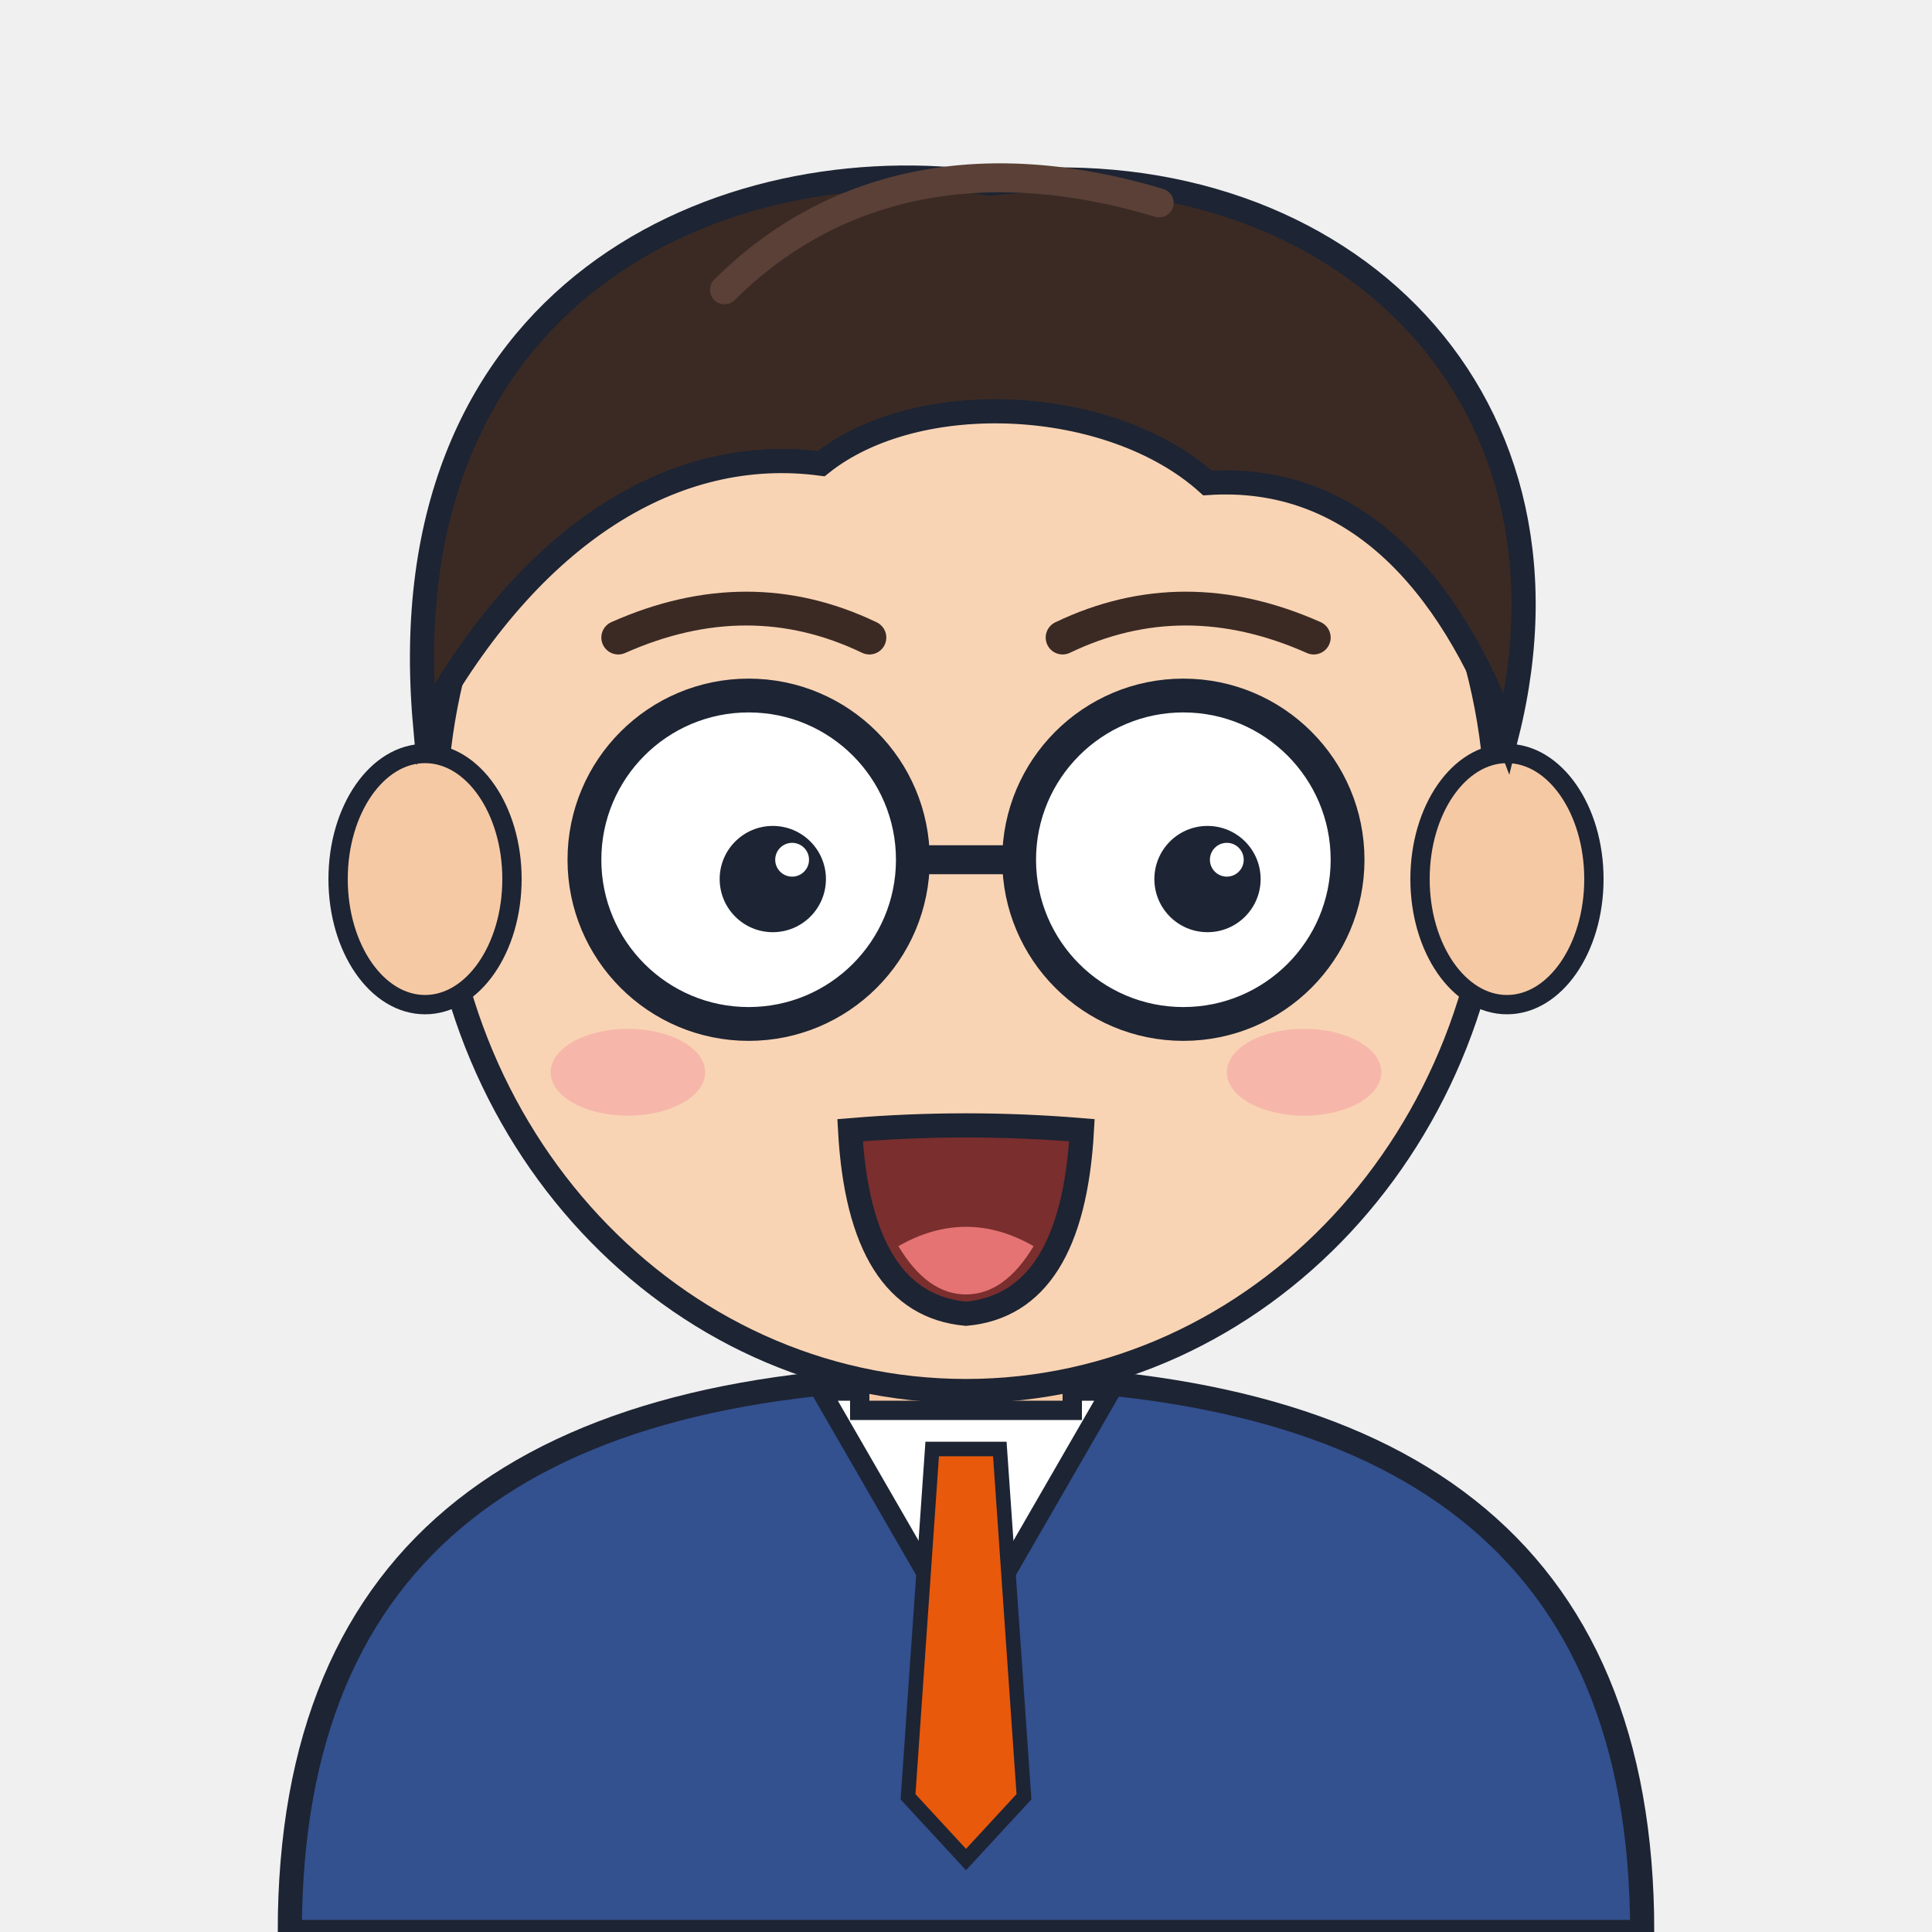
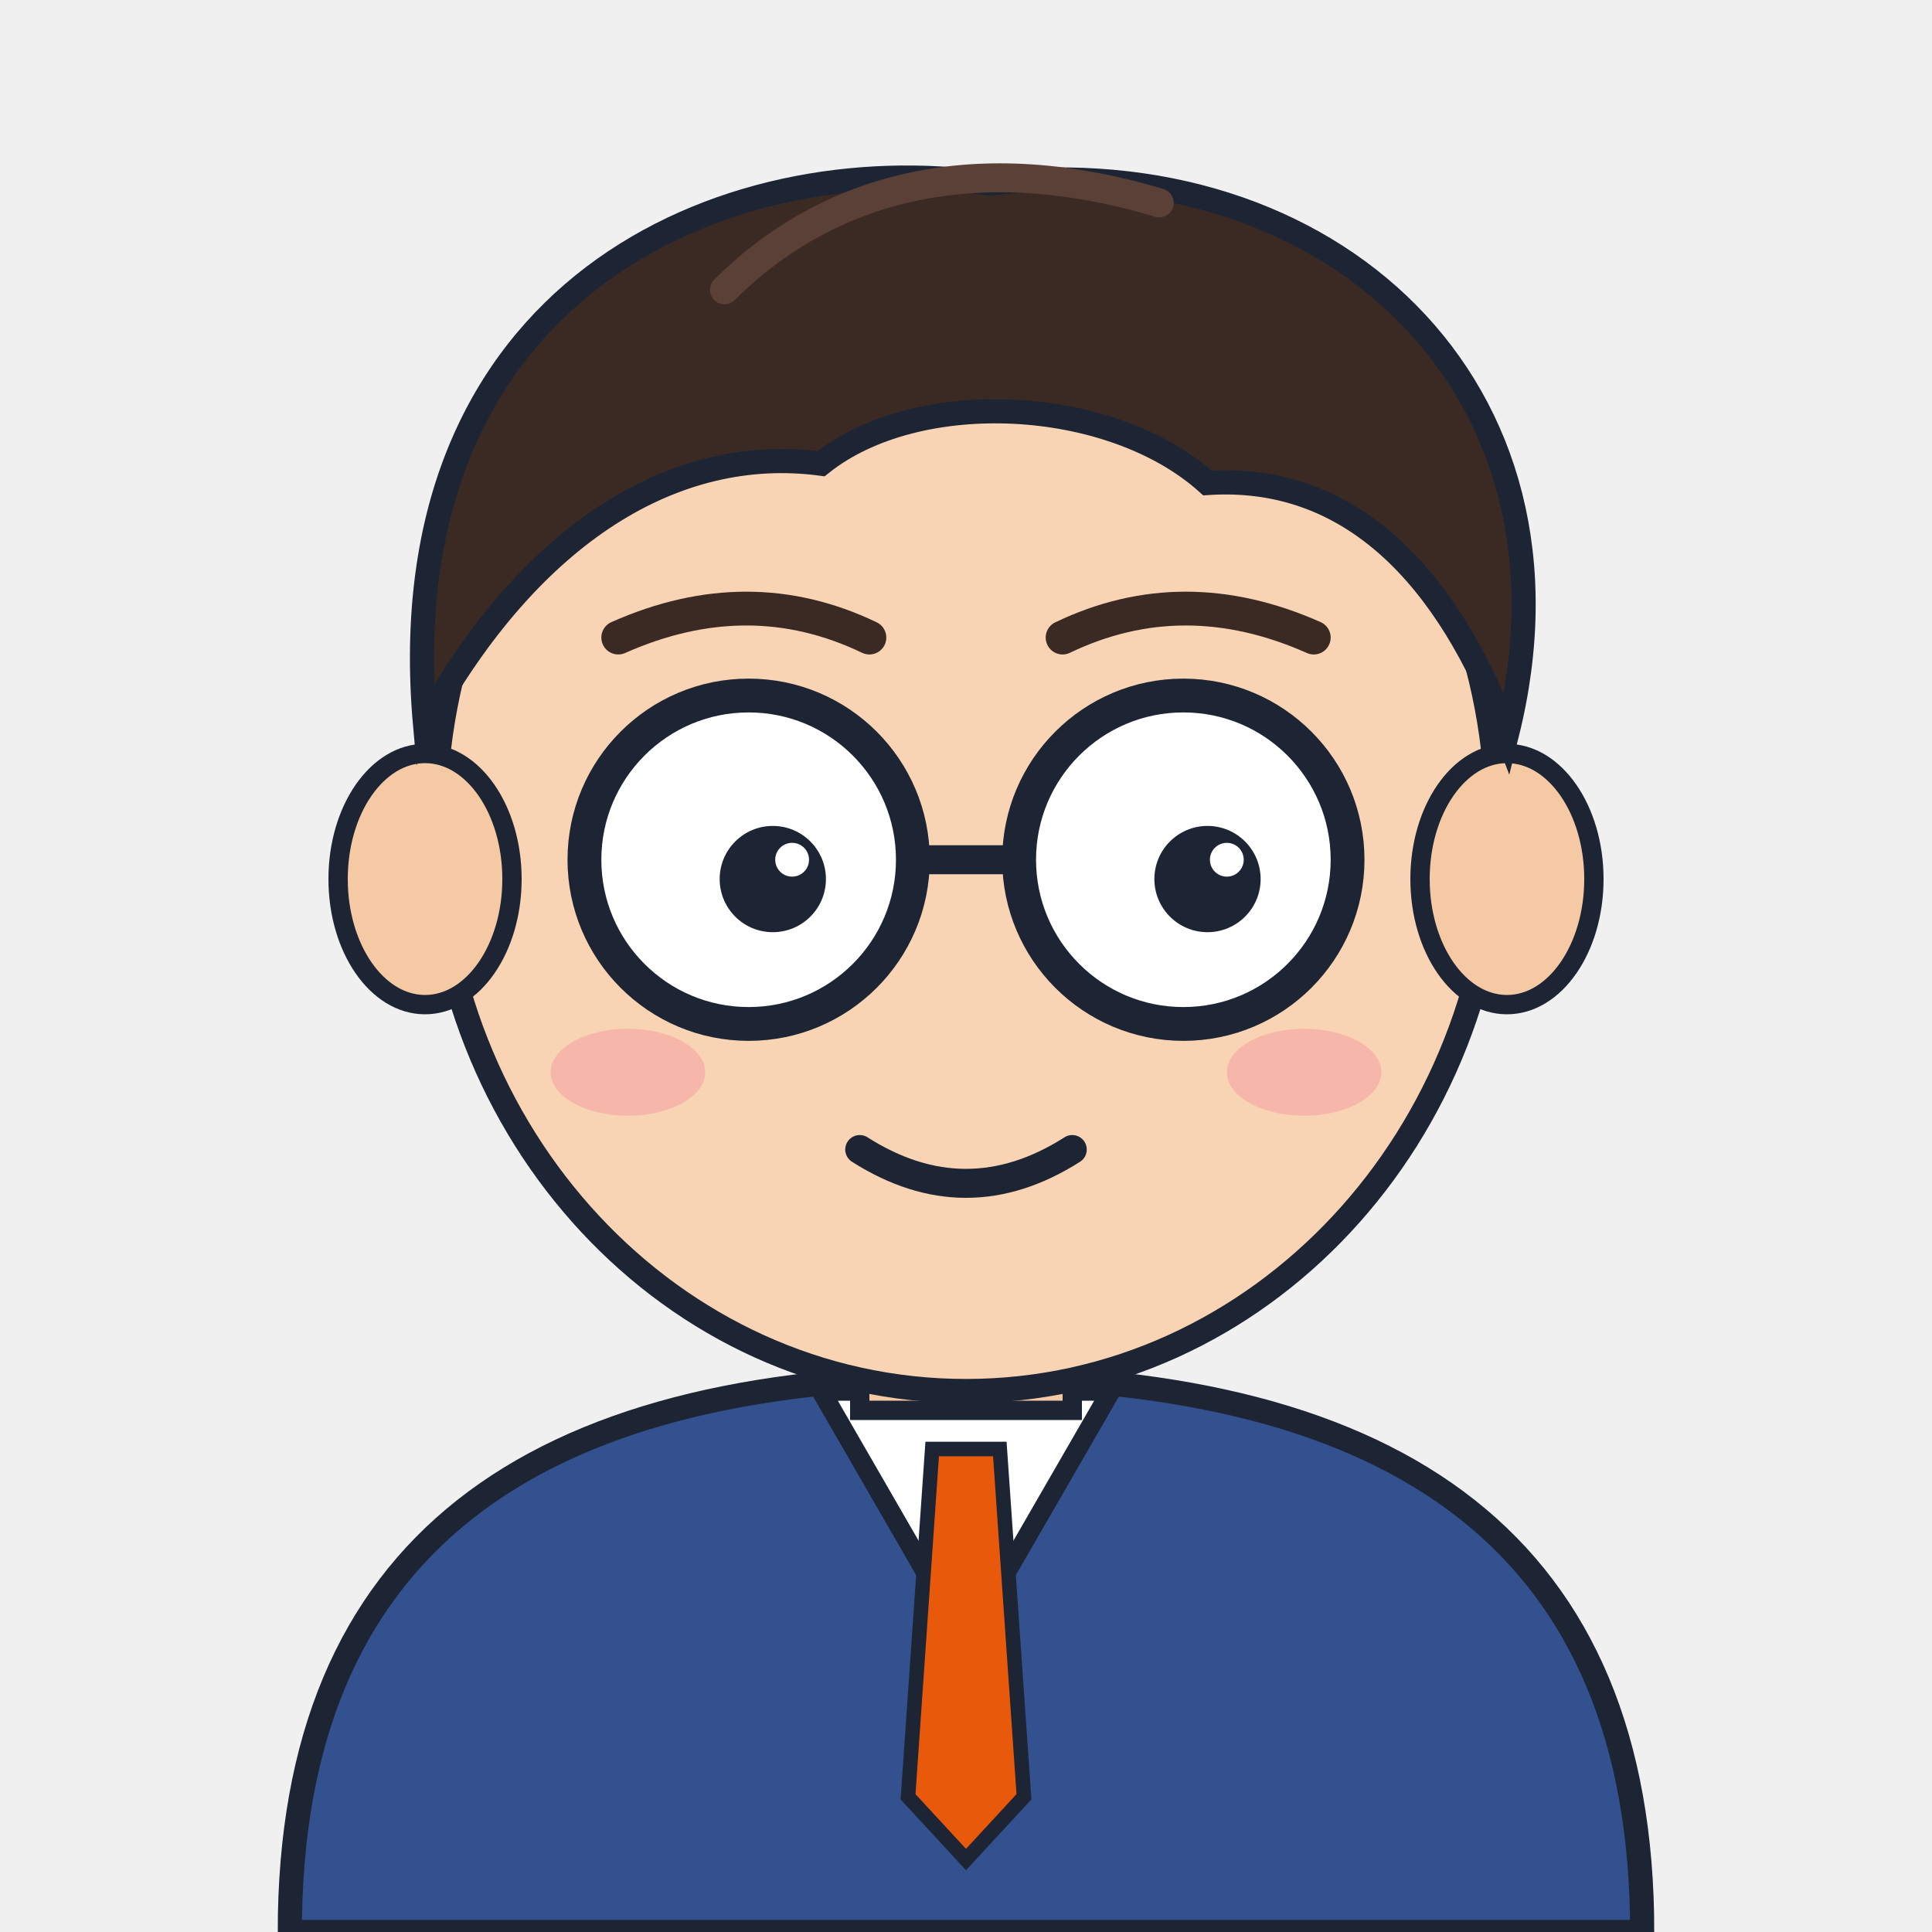
<svg xmlns="http://www.w3.org/2000/svg" viewBox="0 0 400 400">
  <path d="M60,400 C60,320 110,285 200,285 C290,285 340,320 340,400 Z" fill="#33508f" stroke="#1d2433" stroke-width="5" />
  <path d="M170,288 L200,340 L230,288 Z" fill="#fff" stroke="#1d2433" stroke-width="4" />
  <path d="M193,300 L207,300 L212,372 L200,385 L188,372 Z" fill="#e8590c" stroke="#1d2433" stroke-width="3" />
  <rect x="178" y="250" width="44" height="42" fill="#f6c9a5" stroke="#1d2433" stroke-width="4" />
  <ellipse cx="200" cy="170" rx="110" ry="118" fill="#f9d4b4" stroke="#1d2433" stroke-width="5" />
  <ellipse cx="88" cy="182" rx="18" ry="26" fill="#f6c9a5" stroke="#1d2433" stroke-width="4" />
  <ellipse cx="312" cy="182" rx="18" ry="26" fill="#f6c9a5" stroke="#1d2433" stroke-width="4" />
  <path d="M88,150 C80,60 150,30 205,38 C275,30 330,80 312,152 C300,120 280,98 250,100 C230,82 190,80 170,96 C140,92 110,110 88,150 Z" fill="#3b2a24" stroke="#1d2433" stroke-width="5" />
  <path d="M150,60 C170,40 200,30 240,42" fill="none" stroke="#5a4036" stroke-width="6" stroke-linecap="round" />
  <circle cx="155" cy="178" r="34" fill="#fff" stroke="#1d2433" stroke-width="7" />
  <circle cx="245" cy="178" r="34" fill="#fff" stroke="#1d2433" stroke-width="7" />
  <line x1="189" y1="178" x2="211" y2="178" stroke="#1d2433" stroke-width="6" />
  <circle cx="160" cy="182" r="11" fill="#1d2433" />
  <circle cx="250" cy="182" r="11" fill="#1d2433" />
  <circle cx="164" cy="178" r="3.5" fill="#fff" />
  <circle cx="254" cy="178" r="3.5" fill="#fff" />
  <path d="M128,132 Q155,120 180,132" fill="none" stroke="#3b2a24" stroke-width="7" stroke-linecap="round" />
  <path d="M220,132 Q245,120 272,132" fill="none" stroke="#3b2a24" stroke-width="7" stroke-linecap="round" />
  <ellipse cx="130" cy="222" rx="16" ry="9" fill="#f4a3a3" opacity=".6" />
  <ellipse cx="270" cy="222" rx="16" ry="9" fill="#f4a3a3" opacity=".6" />
-   <path d="M176,234 Q200,232 224,234 Q222,270 200,272 Q178,270 176,234 Z" fill="#7a2e2e" stroke="#1d2433" stroke-width="5" />
-   <path d="M186,258 Q200,250 214,258 Q208,268 200,268 Q192,268 186,258 Z" fill="#e57373" />
+   <path d="M178,238 Q200,252 222,238" fill="none" stroke="#1d2433" stroke-width="6" stroke-linecap="round" />
</svg>
